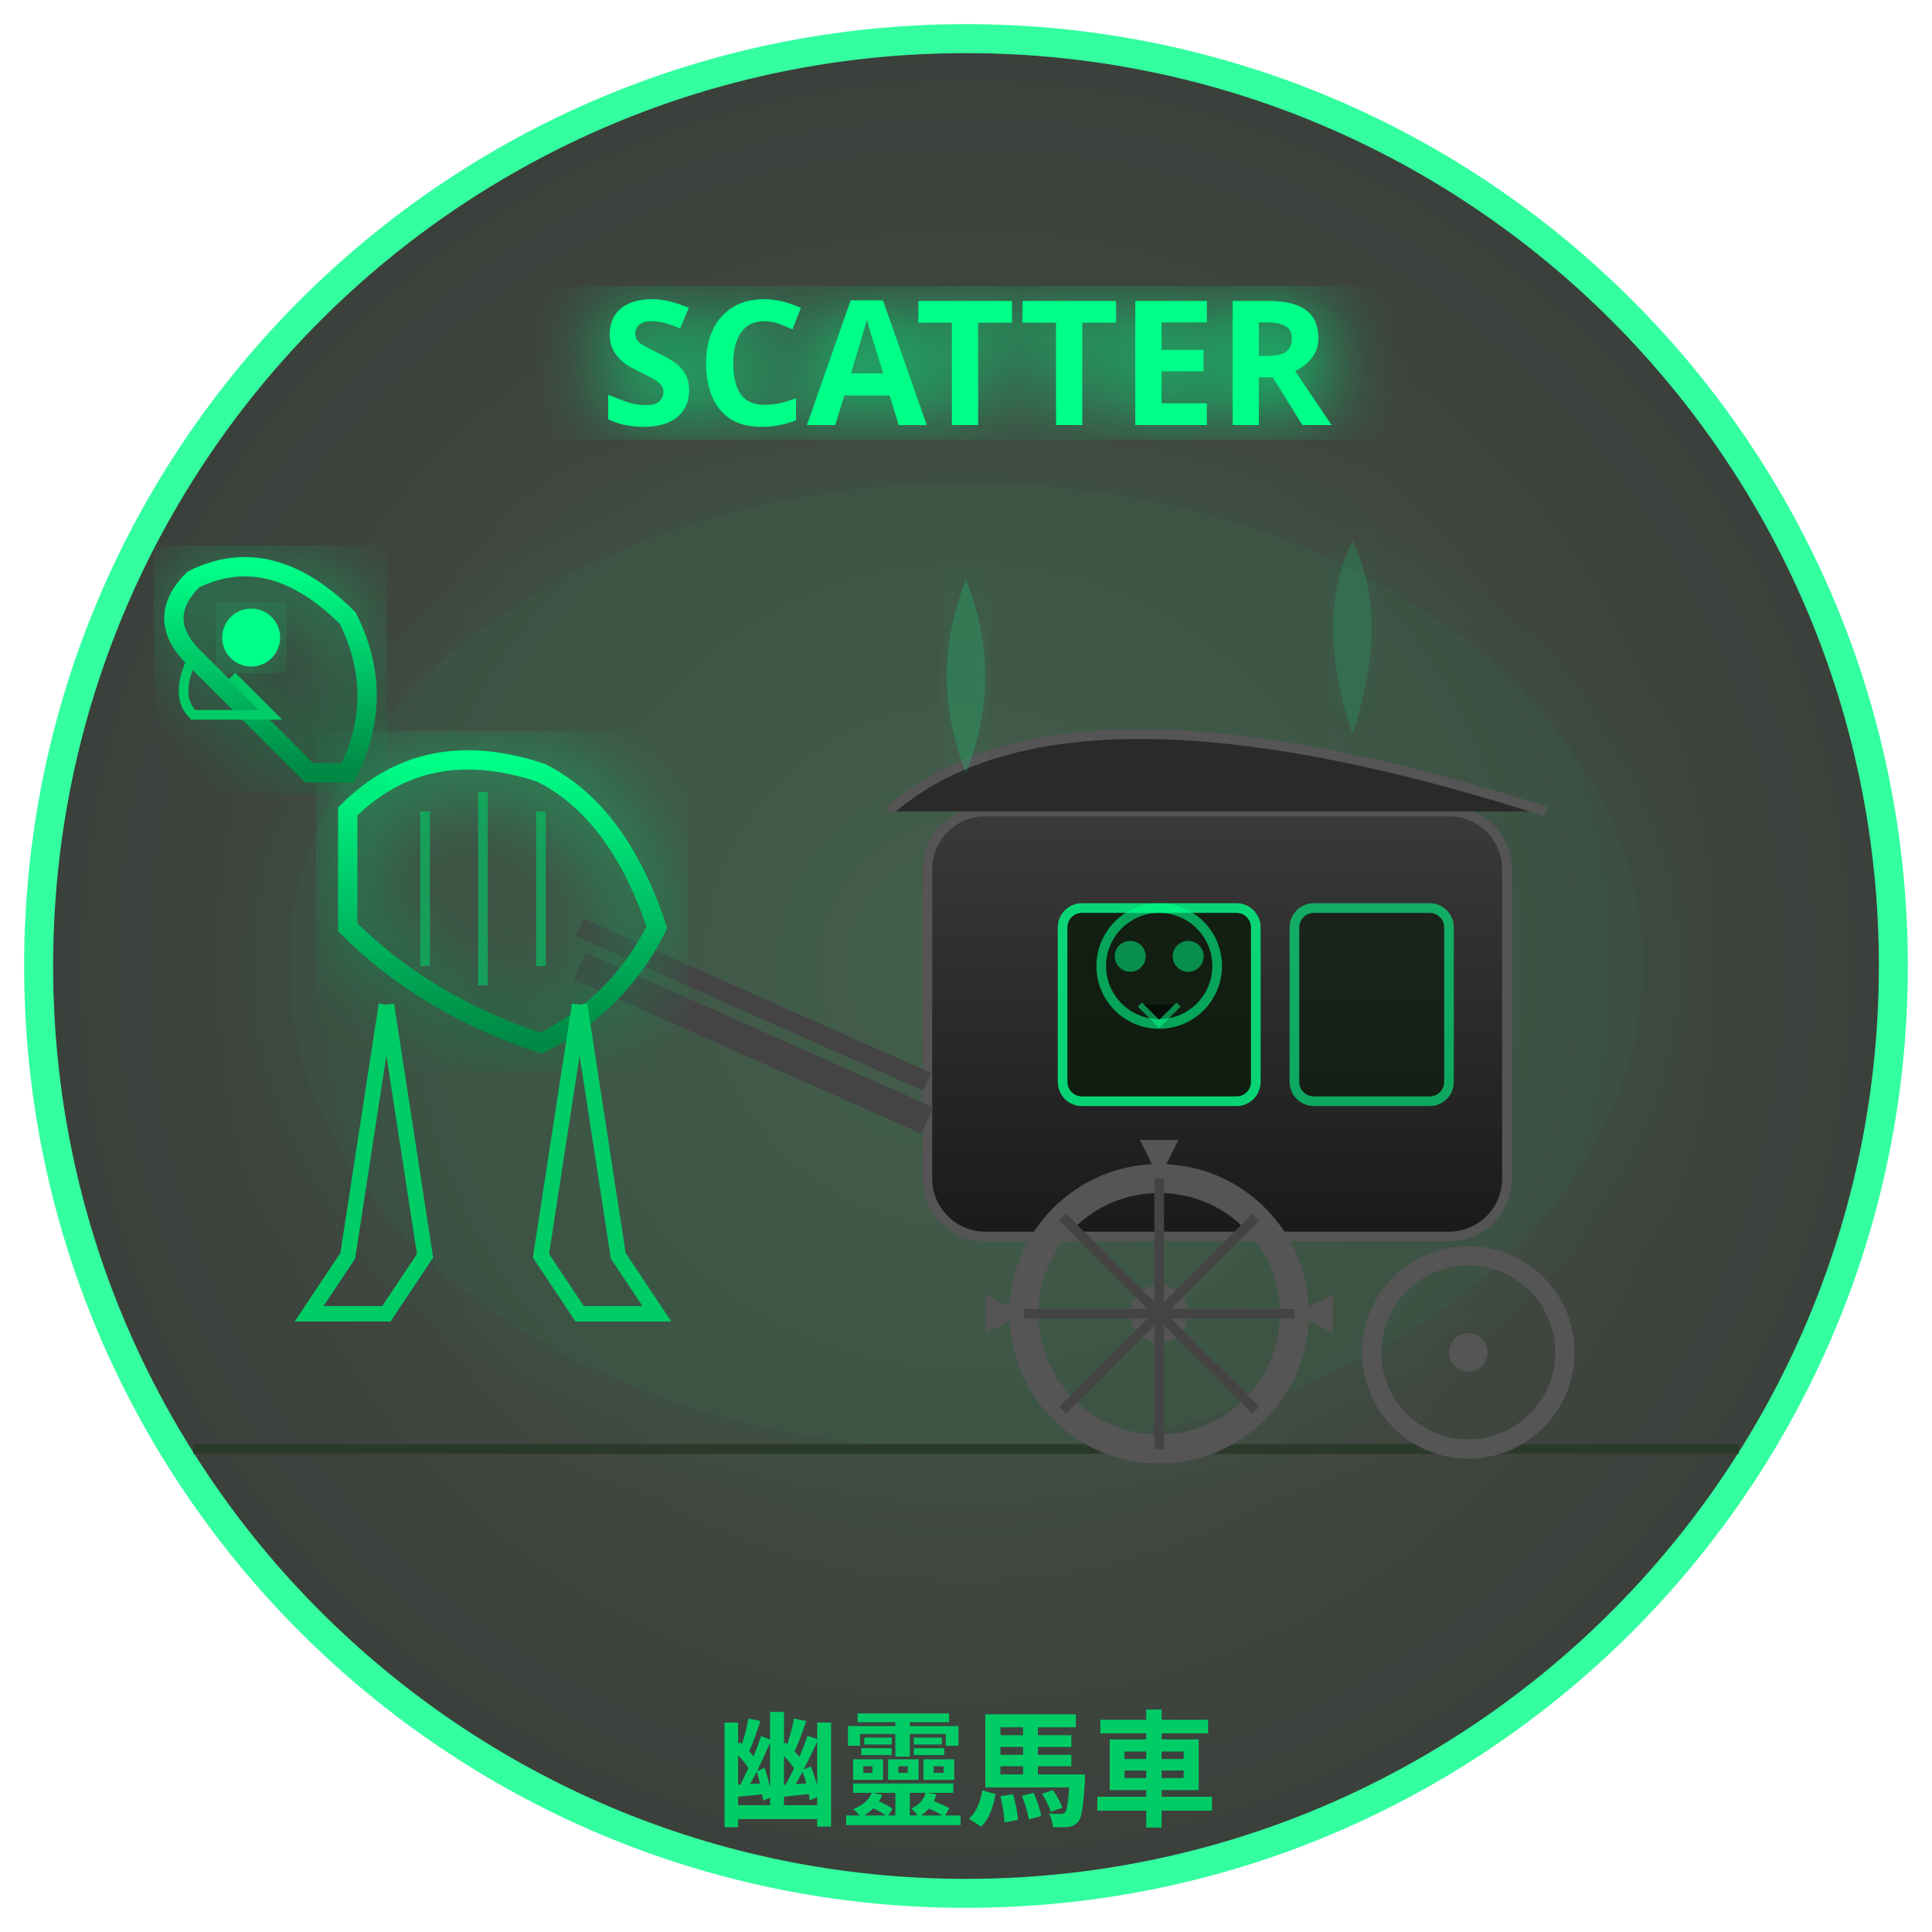
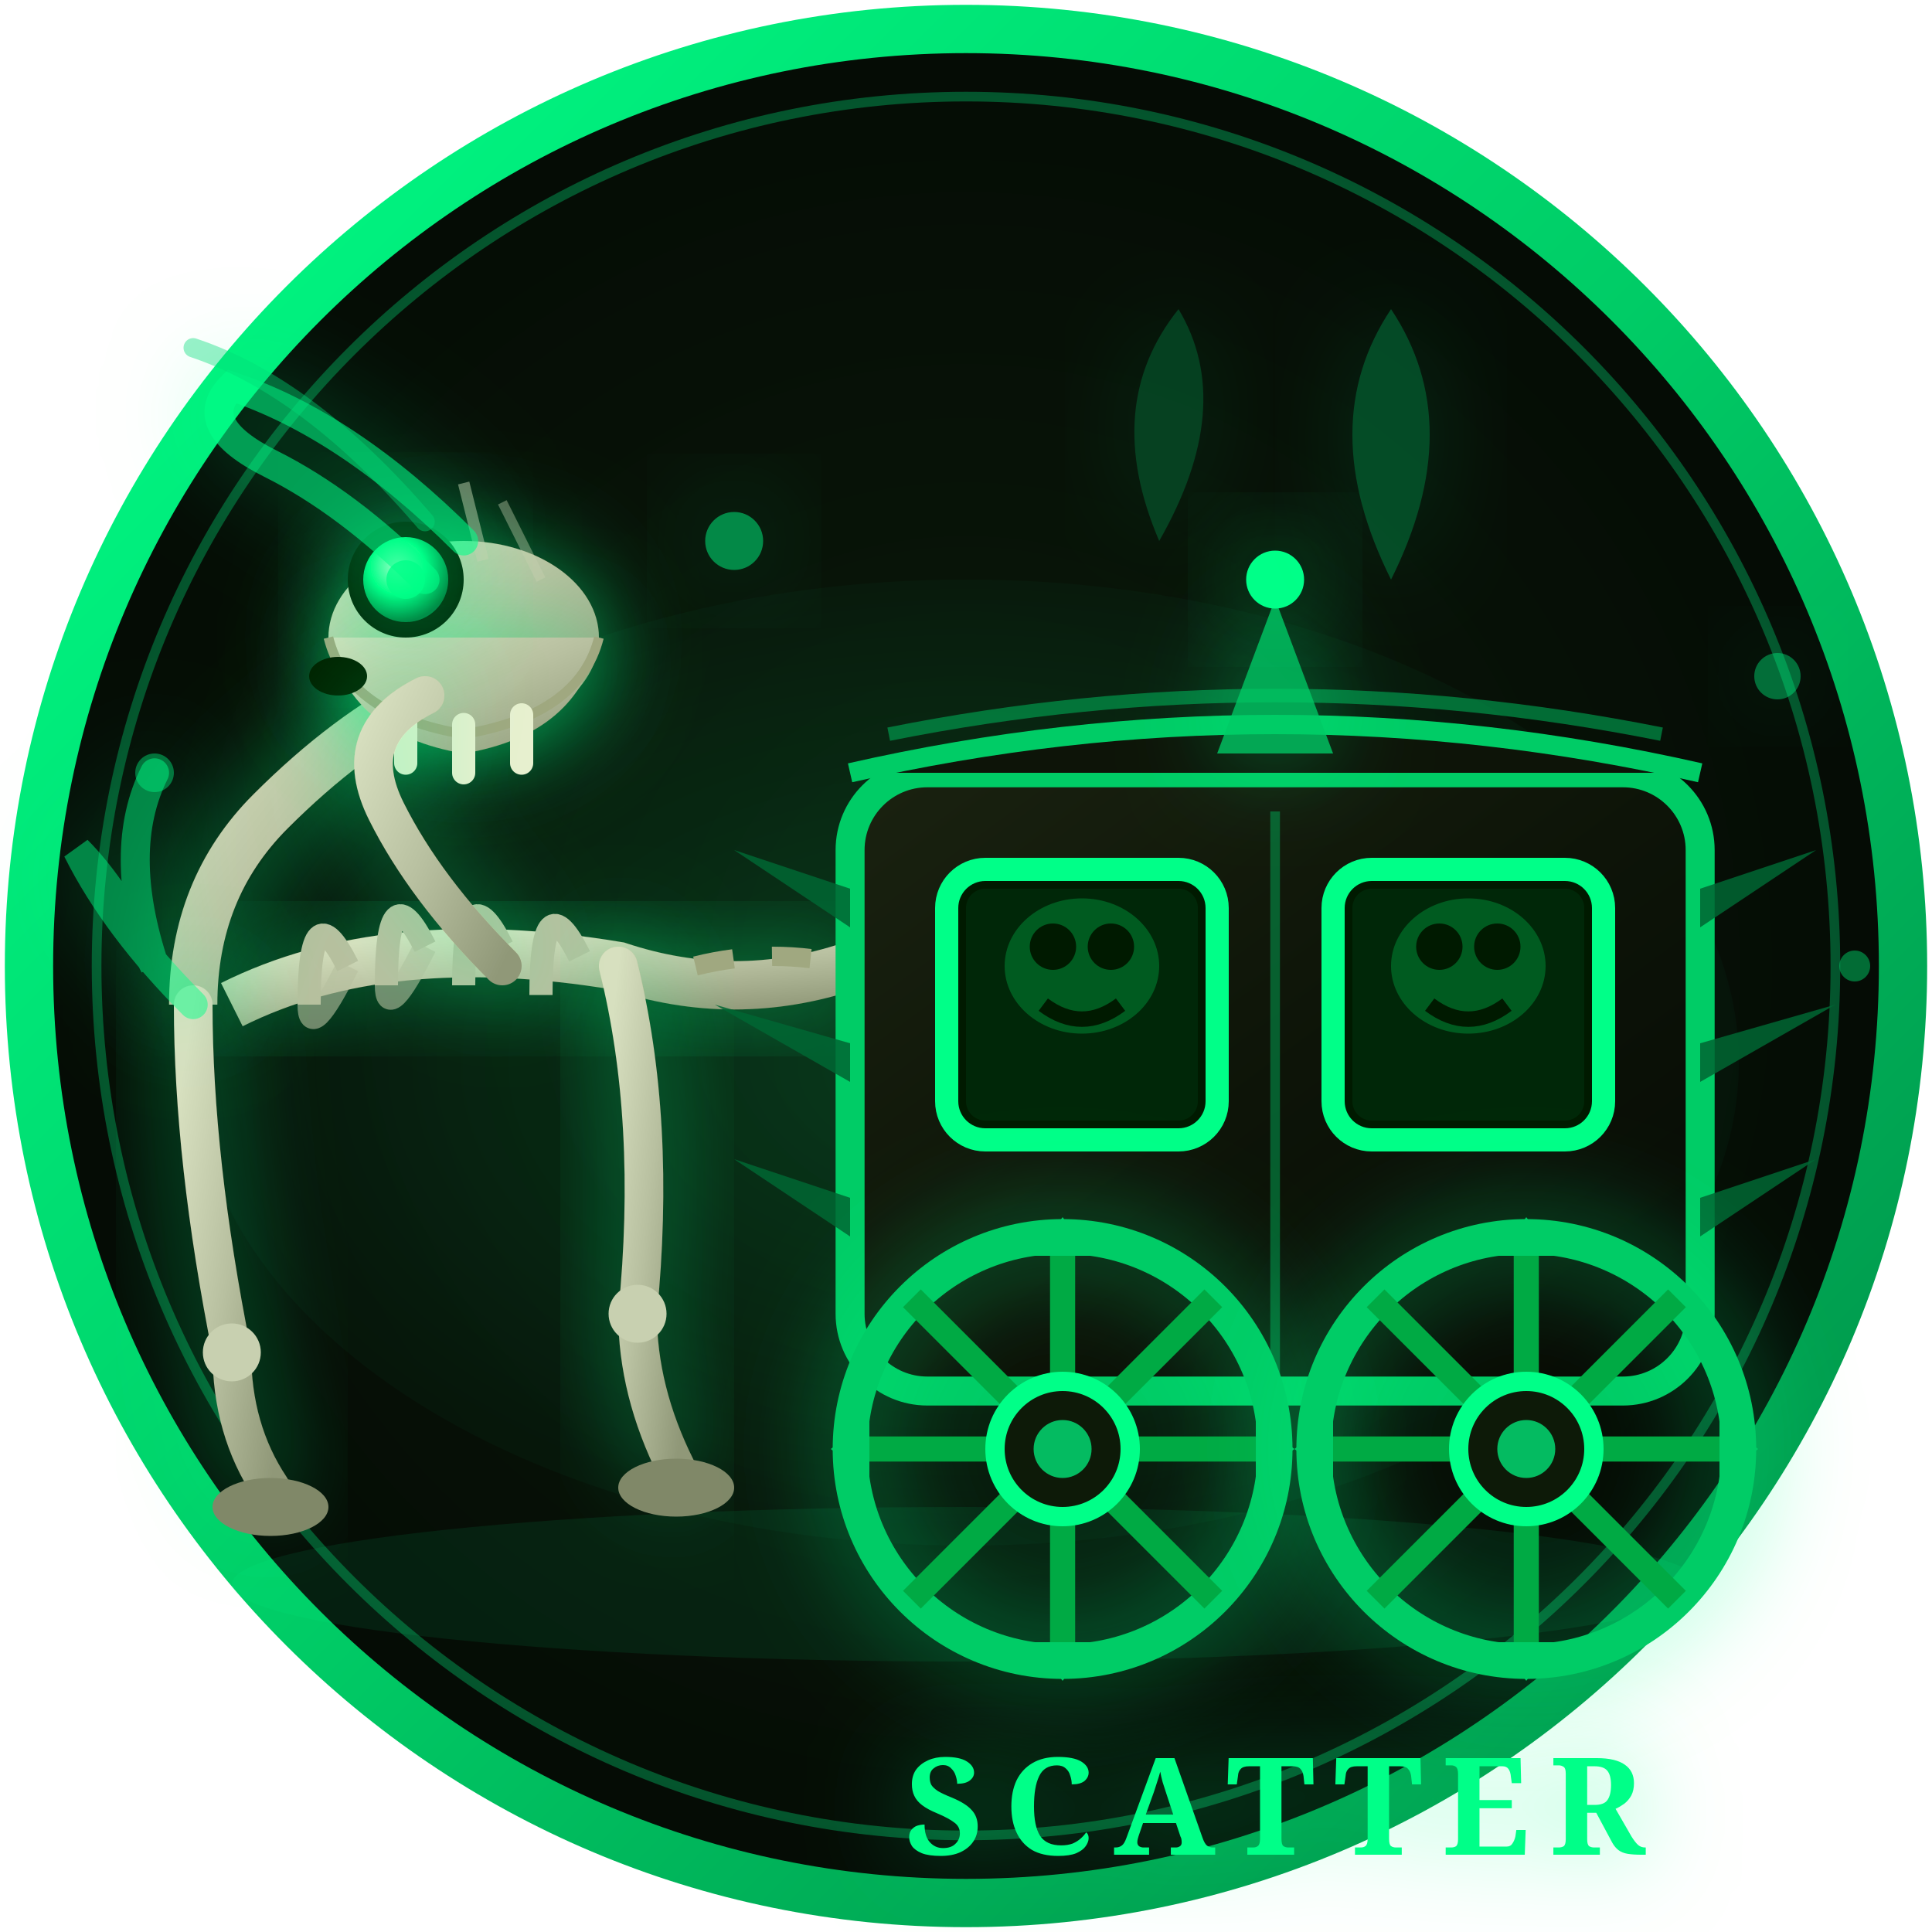
- <svg xmlns="http://www.w3.org/2000/svg" viewBox="0 0 100 100" width="100" height="100">
+ <svg xmlns="http://www.w3.org/2000/svg" viewBox="0 0 100 100">
  <defs>
-     <radialGradient id="scbg" cx="50%" cy="50%" r="50%">
-       <stop offset="0%" stop-color="#1a2a1a" />
-       <stop offset="100%" stop-color="#0a0f0a" />
+     <radialGradient id="scbg" cx="50%" cy="50%" r="55%">
+       <stop offset="0%" stop-color="#0a1a0a" />
+       <stop offset="100%" stop-color="#040a04" />
    </radialGradient>
-     <linearGradient id="scghost" x1="0" y1="0" x2="0" y2="1">
+     <linearGradient id="scgrn" x1="0%" y1="0%" x2="100%" y2="100%">
      <stop offset="0%" stop-color="#00ff88" />
+       <stop offset="50%" stop-color="#00cc66" />
      <stop offset="100%" stop-color="#008844" />
    </linearGradient>
-     <linearGradient id="sccarriage" x1="0" y1="0" x2="0" y2="1">
-       <stop offset="0%" stop-color="#3a3a3a" />
-       <stop offset="100%" stop-color="#1a1a1a" />
+     <linearGradient id="sccar" x1="0%" y1="0%" x2="100%" y2="100%">
+       <stop offset="0%" stop-color="#1a2210" />
+       <stop offset="50%" stop-color="#0d1408" />
+       <stop offset="100%" stop-color="#060a04" />
    </linearGradient>
-     <filter id="scglow">
-       <feGaussianBlur stdDeviation="2" result="blur" />
+     <linearGradient id="scbone" x1="0%" y1="0%" x2="100%" y2="100%">
+       <stop offset="0%" stop-color="#d8e0c0" />
+       <stop offset="50%" stop-color="#b8c0a0" />
+       <stop offset="100%" stop-color="#909878" />
+     </linearGradient>
+     <radialGradient id="scfog" cx="50%" cy="50%" r="60%">
+       <stop offset="0%" stop-color="#00ff88" stop-opacity="0.3" />
+       <stop offset="100%" stop-color="#00ff88" stop-opacity="0" />
+     </radialGradient>
+     <radialGradient id="sceyeG" cx="40%" cy="35%" r="65%">
+       <stop offset="0%" stop-color="#aaffcc" />
+       <stop offset="50%" stop-color="#00ff88" />
+       <stop offset="100%" stop-color="#008844" />
+     </radialGradient>
+     <filter id="scgg" x="-100%" y="-100%" width="300%" height="300%">
+       <feGaussianBlur in="SourceGraphic" stdDeviation="2.5" result="blur" />
+       <feFlood flood-color="#00ff88" flood-opacity="0.5" result="c" />
+       <feComposite in="c" in2="blur" operator="in" result="g" />
      <feMerge>
-         <feMergeNode in="blur" />
+         <feMergeNode in="g" />
        <feMergeNode in="SourceGraphic" />
      </feMerge>
    </filter>
-     <filter id="scglow2">
-       <feGaussianBlur stdDeviation="3" result="blur" />
+     <filter id="scsg" x="-100%" y="-100%" width="300%" height="300%">
+       <feGaussianBlur in="SourceGraphic" stdDeviation="3" result="blur" />
+       <feFlood flood-color="#00ff88" flood-opacity="0.7" result="c" />
+       <feComposite in="c" in2="blur" operator="in" result="g" />
      <feMerge>
-         <feMergeNode in="blur" />
+         <feMergeNode in="g" />
        <feMergeNode in="SourceGraphic" />
      </feMerge>
    </filter>
  </defs>
-   <circle cx="50" cy="50" r="48" fill="url(#scbg)" stroke="#00ff88" stroke-width="1.5" opacity="0.8" />
-   <ellipse cx="50" cy="50" rx="35" ry="25" fill="#00ff88" opacity="0.06" filter="url(#scglow2)" />
-   <line x1="10" y1="75" x2="90" y2="75" stroke="#2a3a2a" stroke-width="0.5" />
-   <rect x="48" y="42" width="30" height="22" rx="3" fill="url(#sccarriage)" stroke="#555" stroke-width="0.5" />
-   <path d="M46,42 Q55,34 80,42" fill="#2a2a2a" stroke="#555" stroke-width="0.5" />
-   <rect x="55" y="47" width="10" height="10" rx="1" fill="#0a1a0a" stroke="#00ff88" stroke-width="0.5" opacity="0.8" />
-   <circle cx="60" cy="50" r="3" fill="none" stroke="#00ff88" stroke-width="0.5" opacity="0.6" />
-   <circle cx="58.5" cy="49.5" r="0.8" fill="#00ff88" opacity="0.5" />
-   <circle cx="61.5" cy="49.5" r="0.8" fill="#00ff88" opacity="0.5" />
-   <path d="M59,52 L60,53 L61,52" stroke="#00ff88" stroke-width="0.3" opacity="0.5" />
-   <rect x="67" y="47" width="8" height="10" rx="1" fill="#0a1a0a" stroke="#00ff88" stroke-width="0.5" opacity="0.6" />
-   <circle cx="60" cy="68" r="7" fill="none" stroke="#555" stroke-width="1.5" />
-   <circle cx="60" cy="68" r="1.5" fill="#555" />
-   <line x1="60" y1="61" x2="60" y2="75" stroke="#444" stroke-width="0.5" />
-   <line x1="53" y1="68" x2="67" y2="68" stroke="#444" stroke-width="0.5" />
-   <line x1="55" y1="63" x2="65" y2="73" stroke="#444" stroke-width="0.5" />
-   <line x1="65" y1="63" x2="55" y2="73" stroke="#444" stroke-width="0.5" />
-   <path d="M60,61 L61,59 L59,59Z" fill="#555" />
-   <path d="M67,68 L69,69 L69,67Z" fill="#555" />
-   <path d="M53,68 L51,69 L51,67Z" fill="#555" />
-   <circle cx="76" cy="70" r="5" fill="none" stroke="#555" stroke-width="1" />
-   <circle cx="76" cy="70" r="1" fill="#555" />
-   <line x1="48" y1="58" x2="30" y2="50" stroke="#444" stroke-width="1.5" />
-   <line x1="48" y1="56" x2="30" y2="48" stroke="#444" stroke-width="1" />
-   <path d="M18,42 Q22,38 28,40 Q32,42 34,48 Q32,52 28,54 Q22,52 18,48Z" fill="none" stroke="url(#scghost)" stroke-width="1" filter="url(#scglow)" />
-   <line x1="22" y1="42" x2="22" y2="50" stroke="#00cc66" stroke-width="0.5" opacity="0.6" />
-   <line x1="25" y1="41" x2="25" y2="51" stroke="#00cc66" stroke-width="0.5" opacity="0.6" />
-   <line x1="28" y1="42" x2="28" y2="50" stroke="#00cc66" stroke-width="0.5" opacity="0.6" />
-   <path d="M20,52 L18,65 L16,68 L20,68 L22,65 L20,52" stroke="#00cc66" stroke-width="0.8" fill="none" />
-   <path d="M30,52 L32,65 L34,68 L30,68 L28,65 L30,52" stroke="#00cc66" stroke-width="0.8" fill="none" />
-   <path d="M16,40 Q12,36 10,34 Q8,32 10,30 Q14,28 18,32 Q20,36 18,40Z" fill="none" stroke="url(#scghost)" stroke-width="1" filter="url(#scglow)" />
-   <circle cx="13" cy="33" r="1.5" fill="#00ff88" filter="url(#scglow)" />
-   <path d="M10,34 Q9,36 10,37 L14,37 Q13,36 12,35" stroke="#00cc66" stroke-width="0.5" fill="none" />
-   <path d="M50,40 Q48,35 50,30 Q52,35 50,40Z" fill="#00ff88" opacity="0.2" filter="url(#scglow)" />
-   <path d="M70,38 Q72,32 70,28 Q68,32 70,38Z" fill="#00ff88" opacity="0.15" filter="url(#scglow)" />
-   <text x="50" y="22" text-anchor="middle" font-size="9" font-weight="bold" fill="#00ff88" font-family="sans-serif" filter="url(#scglow)">SCATTER</text>
-   <text x="50" y="94" text-anchor="middle" font-size="6.5" font-weight="bold" fill="#00cc66" font-family="serif">幽靈馬車</text>
+   <circle cx="50" cy="50" r="49" fill="url(#scbg)" />
+   <circle cx="50" cy="50" r="48.5" fill="none" stroke="url(#scgrn)" stroke-width="2.5" />
+   <circle cx="50" cy="50" r="45" fill="none" stroke="#00ff88" stroke-width="0.5" opacity="0.3" />
+   <ellipse cx="50" cy="55" rx="40" ry="25" fill="url(#scfog)" opacity="0.5" />
+   <ellipse cx="50" cy="82" rx="38" ry="4" fill="#00ff88" opacity="0.08" />
+   <path d="M12 52 Q20 48 32 50 Q38 52 44 50" stroke="url(#scbone)" stroke-width="2.5" fill="none" filter="url(#scgg)" />
+   <path d="M18 50 Q16 46 16 52" stroke="#b8c0a0" stroke-width="1.2" fill="none" />
+   <path d="M22 49 Q20 45 20 51" stroke="#b8c0a0" stroke-width="1.2" fill="none" />
+   <path d="M26 49 Q24 45 24 51" stroke="#b8c0a0" stroke-width="1.2" fill="none" />
+   <path d="M30 49.5 Q28 45.5 28 51.5" stroke="#b8c0a0" stroke-width="1.2" fill="none" />
+   <path d="M18 50 Q16 54 16 52" stroke="#b8c0a0" stroke-width="1.2" fill="none" opacity="0.6" />
+   <path d="M22 49 Q20 53 20 51" stroke="#b8c0a0" stroke-width="1.2" fill="none" opacity="0.6" />
+   <path d="M10 52 Q10 46 14 42 Q18 38 22 36" stroke="url(#scbone)" stroke-width="2.5" fill="none" filter="url(#scgg)" />
+   <ellipse cx="24" cy="33" rx="7" ry="5" fill="url(#scbone)" filter="url(#scgg)" />
+   <path d="M17 33 Q18 38 24 39 Q30 38 31 33" fill="url(#scbone)" filter="url(#scgg)" />
+   <path d="M17 33 Q18 37 24 38 Q30 37 31 33" fill="none" stroke="#a0a880" stroke-width="0.5" />
+   <line x1="21" y1="37" x2="21" y2="39.5" stroke="#e8f0d0" stroke-width="1.2" stroke-linecap="round" />
+   <line x1="24" y1="37.5" x2="24" y2="40" stroke="#e8f0d0" stroke-width="1.2" stroke-linecap="round" />
+   <line x1="27" y1="37" x2="27" y2="39.5" stroke="#e8f0d0" stroke-width="1.2" stroke-linecap="round" />
+   <circle cx="21" cy="30" r="3" fill="#001a00" />
+   <circle cx="21" cy="30" r="2.2" fill="url(#sceyeG)" filter="url(#scsg)" />
+   <circle cx="21" cy="30" r="1" fill="#00ff88" opacity="0.8" />
+   <ellipse cx="17.5" cy="35" rx="1.5" ry="1" fill="#002200" />
+   <path d="M24 25 L25 29" stroke="#c8d0b0" stroke-width="0.6" opacity="0.5" />
+   <path d="M26 26 L28 30" stroke="#c8d0b0" stroke-width="0.5" opacity="0.4" />
+   <path d="M24 28 Q18 22 12 20 Q10 22 14 24 Q18 26 22 30" fill="none" stroke="#00ff88" stroke-width="1.5" stroke-linecap="round" opacity="0.6" filter="url(#scgg)" />
+   <path d="M22 27 Q16 20 10 18" fill="none" stroke="#00dd77" stroke-width="1" stroke-linecap="round" opacity="0.4" />
+   <path d="M32 50 Q34 58 33 68 Q33 72 35 76" stroke="url(#scbone)" stroke-width="2" fill="none" stroke-linecap="round" filter="url(#scgg)" />
+   <circle cx="33" cy="68" r="1.5" fill="#c8d0b0" />
+   <ellipse cx="35" cy="77" rx="3" ry="1.5" fill="#808868" />
+   <path d="M26 50 Q22 46 20 42 Q18 38 22 36" stroke="url(#scbone)" stroke-width="2" fill="none" stroke-linecap="round" filter="url(#scgg)" />
+   <path d="M10 52 Q10 60 12 70 Q12 74 14 77" stroke="url(#scbone)" stroke-width="2" fill="none" stroke-linecap="round" filter="url(#scgg)" />
+   <circle cx="12" cy="70" r="1.5" fill="#c8d0b0" />
+   <ellipse cx="14" cy="78" rx="3" ry="1.5" fill="#808868" />
+   <path d="M10 52 Q6 48 4 44 Q6 46 8 50 Q6 44 8 40" stroke="#00ff88" stroke-width="1.5" fill="none" stroke-linecap="round" opacity="0.5" filter="url(#scgg)" />
+   <path d="M36 50 Q40 49 44 50" stroke="#a0a880" stroke-width="1" fill="none" stroke-dasharray="2,2" />
+   <rect x="44" y="40" width="44" height="32" rx="4" fill="url(#sccar)" stroke="#00cc66" stroke-width="1.5" />
+   <path d="M44 40 Q66 35 88 40" fill="#0d1408" stroke="#00cc66" stroke-width="1" />
+   <path d="M46 38 Q66 34 86 38" fill="none" stroke="#00aa55" stroke-width="0.7" opacity="0.6" />
+   <polygon points="66,31 63,39 69,39" fill="#00cc66" opacity="0.8" filter="url(#scgg)" />
+   <circle cx="66" cy="30" r="1.5" fill="#00ff88" filter="url(#scsg)" />
+   <polygon points="44,46 38,44 44,48" fill="#006633" opacity="0.85" />
+   <polygon points="44,54 37,52 44,56" fill="#006633" opacity="0.85" />
+   <polygon points="44,62 38,60 44,64" fill="#006633" opacity="0.85" />
+   <polygon points="88,46 94,44 88,48" fill="#006633" opacity="0.85" />
+   <polygon points="88,54 95,52 88,56" fill="#006633" opacity="0.85" />
+   <polygon points="88,62 94,60 88,64" fill="#006633" opacity="0.85" />
+   <rect x="49" y="45" width="14" height="14" rx="2" fill="#001a00" />
+   <rect x="49" y="45" width="14" height="14" rx="2" fill="none" stroke="#00ff88" stroke-width="1.2" />
+   <rect x="50" y="46" width="12" height="12" rx="1" fill="#00ff88" opacity="0.06" />
+   <ellipse cx="56" cy="50" rx="4" ry="3.5" fill="#00aa44" opacity="0.4" />
+   <circle cx="54.5" cy="49" r="1.2" fill="#001a00" />
+   <circle cx="57.5" cy="49" r="1.2" fill="#001a00" />
+   <path d="M54 52 Q56 53.5 58 52" fill="none" stroke="#001a00" stroke-width="0.8" />
+   <rect x="69" y="45" width="14" height="14" rx="2" fill="#001a00" />
+   <rect x="69" y="45" width="14" height="14" rx="2" fill="none" stroke="#00ff88" stroke-width="1.2" />
+   <rect x="70" y="46" width="12" height="12" rx="1" fill="#00ff88" opacity="0.06" />
+   <ellipse cx="76" cy="50" rx="4" ry="3.5" fill="#00aa44" opacity="0.4" />
+   <circle cx="74.5" cy="49" r="1.2" fill="#001a00" />
+   <circle cx="77.5" cy="49" r="1.2" fill="#001a00" />
+   <path d="M74 52 Q76 53.5 78 52" fill="none" stroke="#001a00" stroke-width="0.8" />
+   <line x1="66" y1="42" x2="66" y2="72" stroke="#00aa55" stroke-width="0.5" opacity="0.5" />
+   <circle cx="55" cy="75" r="11" fill="none" stroke="#00cc66" stroke-width="1.8" filter="url(#scgg)" />
+   <line x1="55" y1="64" x2="55" y2="86" stroke="#00aa44" stroke-width="1.3" />
+   <line x1="44" y1="75" x2="66" y2="75" stroke="#00aa44" stroke-width="1.3" />
+   <line x1="47.2" y1="67.2" x2="62.8" y2="82.8" stroke="#00aa44" stroke-width="1.3" />
+   <line x1="47.2" y1="82.8" x2="62.8" y2="67.2" stroke="#00aa44" stroke-width="1.3" />
+   <circle cx="55" cy="75" r="3.5" fill="#0d1a08" stroke="#00ff88" stroke-width="1" />
+   <circle cx="55" cy="75" r="1.5" fill="#00ff88" opacity="0.7" />
+   <polygon points="55,63 53.5,65 56.5,65" fill="#00cc66" />
+   <polygon points="55,87 53.5,85 56.5,85" fill="#00cc66" />
+   <polygon points="43,75 45,73.5 45,76.5" fill="#00cc66" />
+   <polygon points="67,75 65,73.5 65,76.5" fill="#00cc66" />
+   <circle cx="79" cy="75" r="11" fill="none" stroke="#00cc66" stroke-width="1.8" filter="url(#scgg)" />
+   <line x1="79" y1="64" x2="79" y2="86" stroke="#00aa44" stroke-width="1.3" />
+   <line x1="68" y1="75" x2="90" y2="75" stroke="#00aa44" stroke-width="1.3" />
+   <line x1="71.2" y1="67.2" x2="86.8" y2="82.8" stroke="#00aa44" stroke-width="1.3" />
+   <line x1="71.2" y1="82.8" x2="86.8" y2="67.2" stroke="#00aa44" stroke-width="1.3" />
+   <circle cx="79" cy="75" r="3.5" fill="#0d1a08" stroke="#00ff88" stroke-width="1" />
+   <circle cx="79" cy="75" r="1.5" fill="#00ff88" opacity="0.7" />
+   <polygon points="79,63 77.5,65 80.5,65" fill="#00cc66" />
+   <polygon points="79,87 77.5,85 80.5,85" fill="#00cc66" />
+   <polygon points="67,75 69,73.5 69,76.5" fill="#00cc66" />
+   <polygon points="91,75 89,73.5 89,76.5" fill="#00cc66" />
+   <path d="M72 30 Q68 22 72 16 Q76 22 72 30" fill="#00ff88" opacity="0.25" filter="url(#scgg)" />
+   <path d="M60 28 Q57 21 61 16 Q64 21 60 28" fill="#00ff88" opacity="0.2" filter="url(#scgg)" />
+   <circle cx="38" cy="28" r="1.5" fill="#00ff88" opacity="0.5" filter="url(#scsg)" />
+   <circle cx="92" cy="35" r="1.2" fill="#00ff88" opacity="0.4" filter="url(#scgg)" />
+   <circle cx="96" cy="50" r="0.8" fill="#00cc66" opacity="0.5" />
+   <circle cx="8" cy="40" r="1" fill="#00ff88" opacity="0.4" />
+   <text x="66" y="96" font-family="serif" font-size="7" font-weight="bold" fill="#00ff88" text-anchor="middle" letter-spacing="1" filter="url(#scgg)">SCATTER</text>
</svg>
